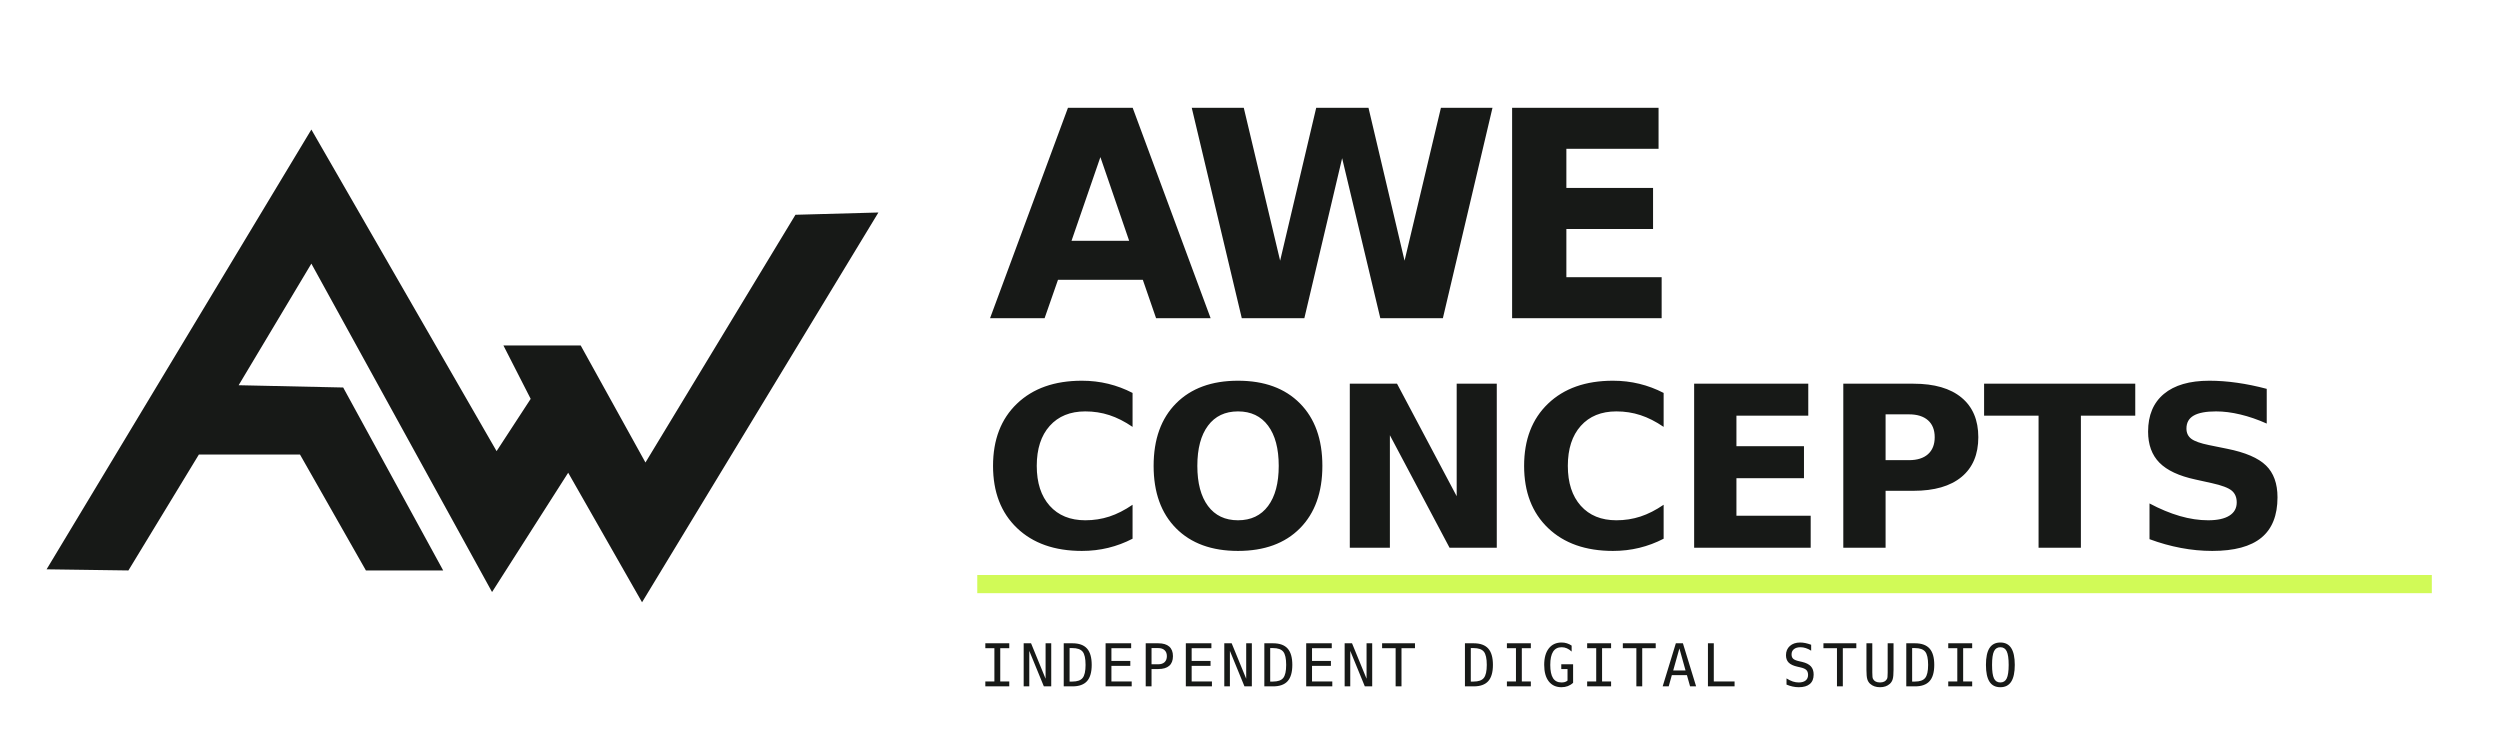
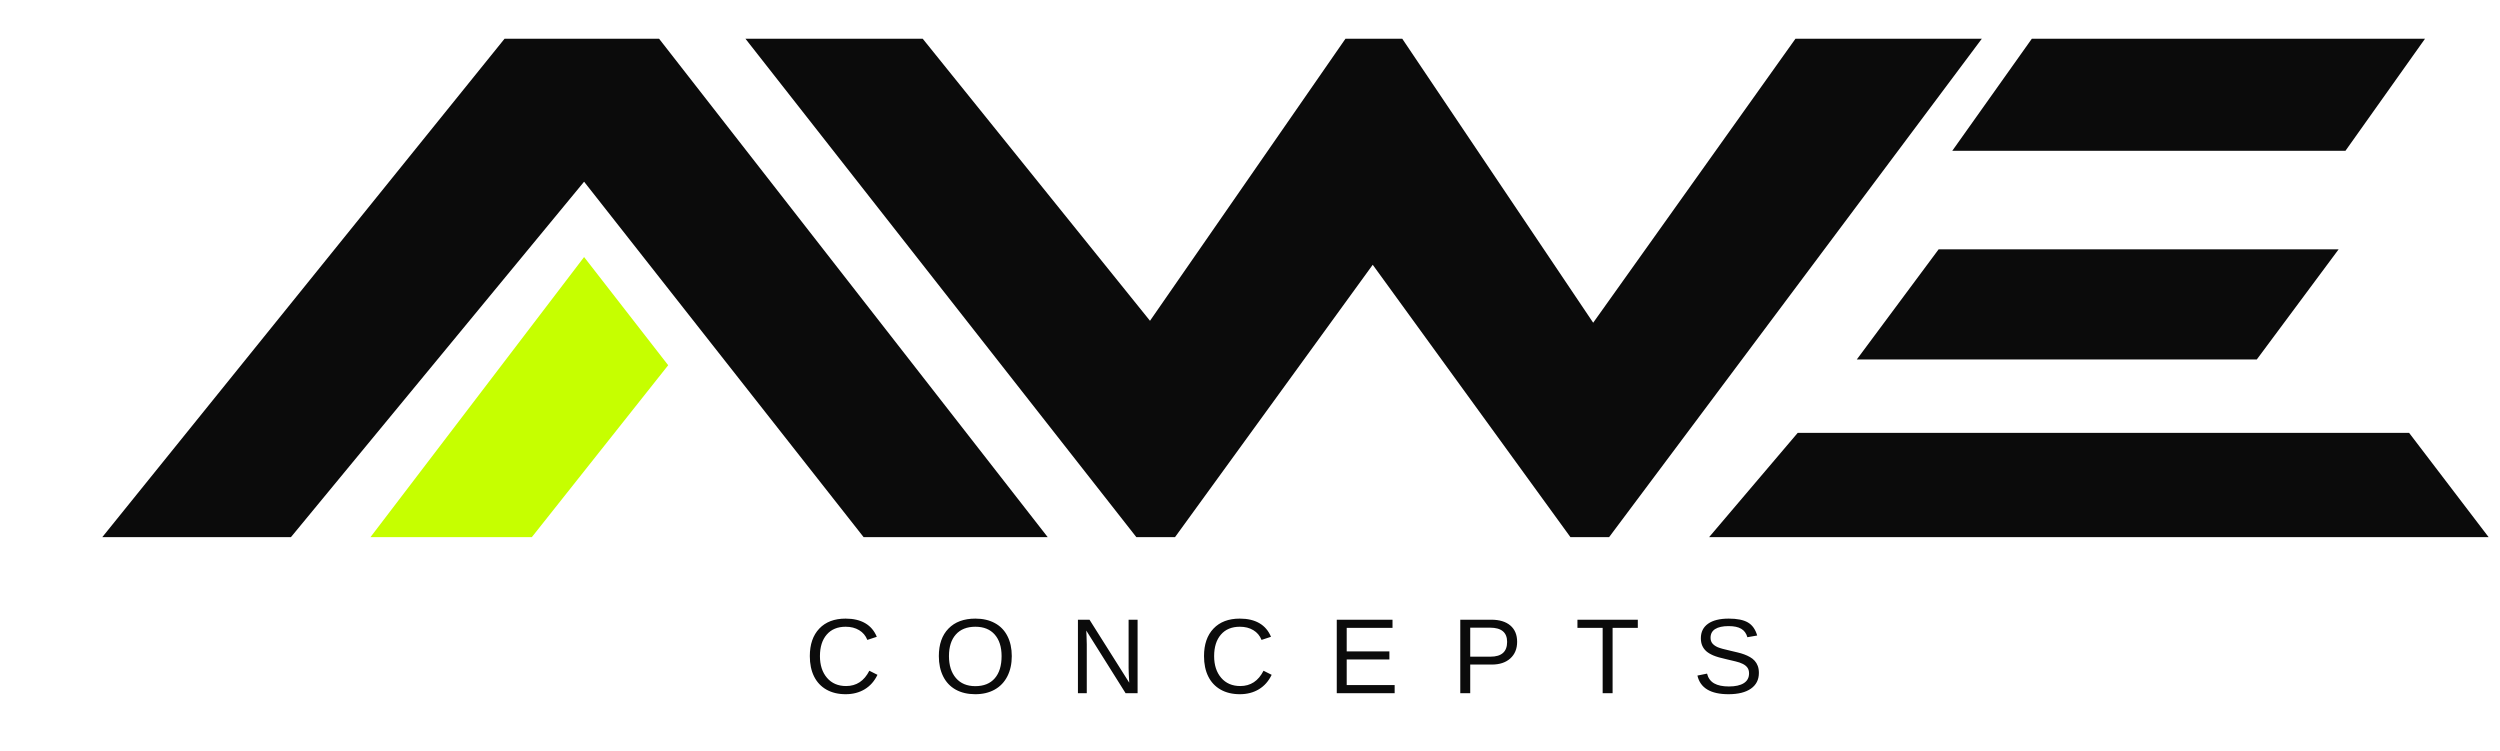
- <svg xmlns="http://www.w3.org/2000/svg" width="1100" height="330" viewBox="0 0 1100 330" role="img" aria-labelledby="title">
-   <path transform="translate(15 43) scale(.50)" d="M11 415 L83 416 145 314 234 314 292 416 360 416 272 255 180 253 244 146 403 435 470 330 535 444 743 101 670 103 538 321 481 218 413 218 437 265 407 311 244 28 Z" fill="#171917" />
-   <g fill="#171917" font-family="Arial Black, DejaVu Sans, sans-serif" font-weight="900">
-     <text x="435" y="140" font-size="127" letter-spacing="-7">AWE</text>
-     <text x="432" y="241" font-size="99" letter-spacing="-2">CONCEPTS</text>
+ <svg xmlns="http://www.w3.org/2000/svg" width="1100" height="330" viewBox="0 0 1100 330" role="img" aria-label="AWE Concepts">
+   <g transform="translate(0 6) scale(1 .85)">
+     <g fill="#0B0B0B">
+       <path d="M45 271 222 13h68l171 258h-81L257 87 128 271Z" />
+       <path d="M328 13h78l100 146 86-146h25l84 147 89-147h82L708 271h-17l-87-141-87 141h-17Z" />
+       <path d="M894 13h173l-35 58H859Z" />
+       <path d="M853 122h176l-36 57H817Z" />
+       <path d="M791 217h269l35 54H752Z" />
+     </g>
+     <path fill="#C6FF00" d="M163 271 257 126l37 56-60 89Z" />
  </g>
-   <path d="M430 257H1070" stroke="#D1FA57" stroke-width="8" />
-   <text x="431" y="302" font-family="DejaVu Sans Mono, monospace" font-size="26" letter-spacing="2" fill="#171917">INDEPENDENT DIGITAL STUDIO</text>
+   <text x="565" y="305" fill="#0B0B0B" text-anchor="middle" font-family="Arial,Helvetica,sans-serif" font-weight="400" font-size="47" letter-spacing="23">CONCEPTS</text>
</svg>
